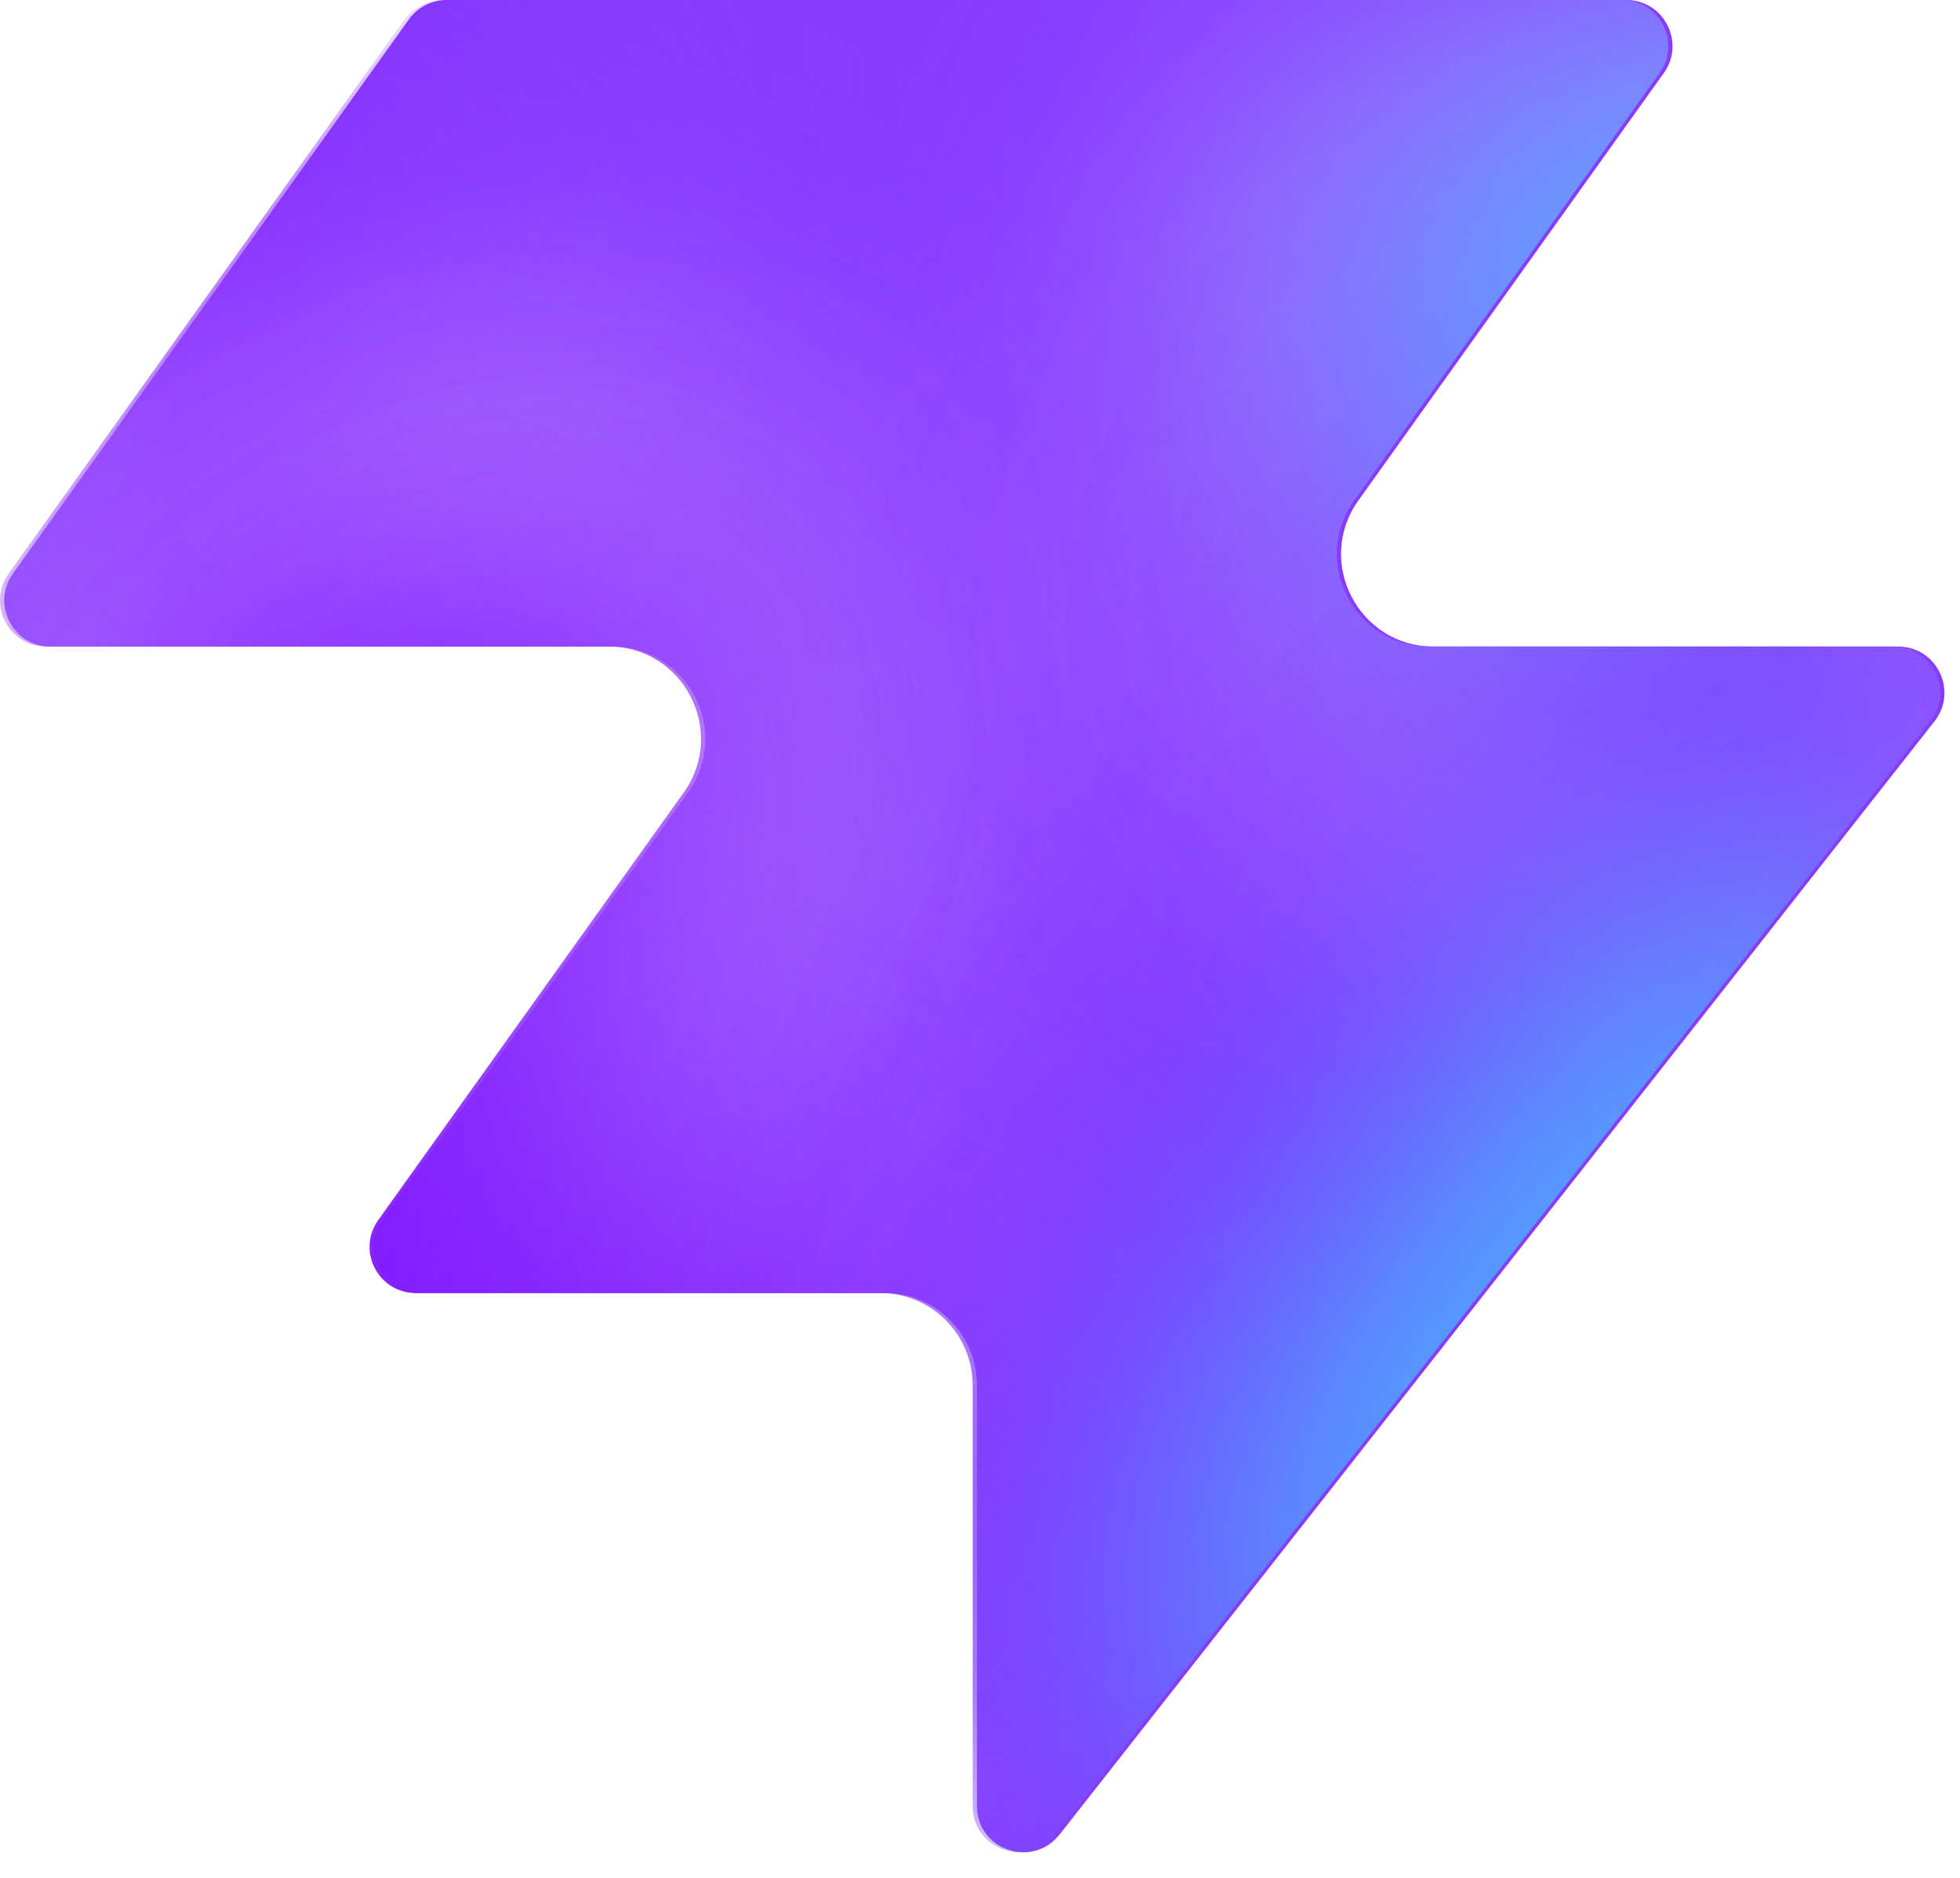
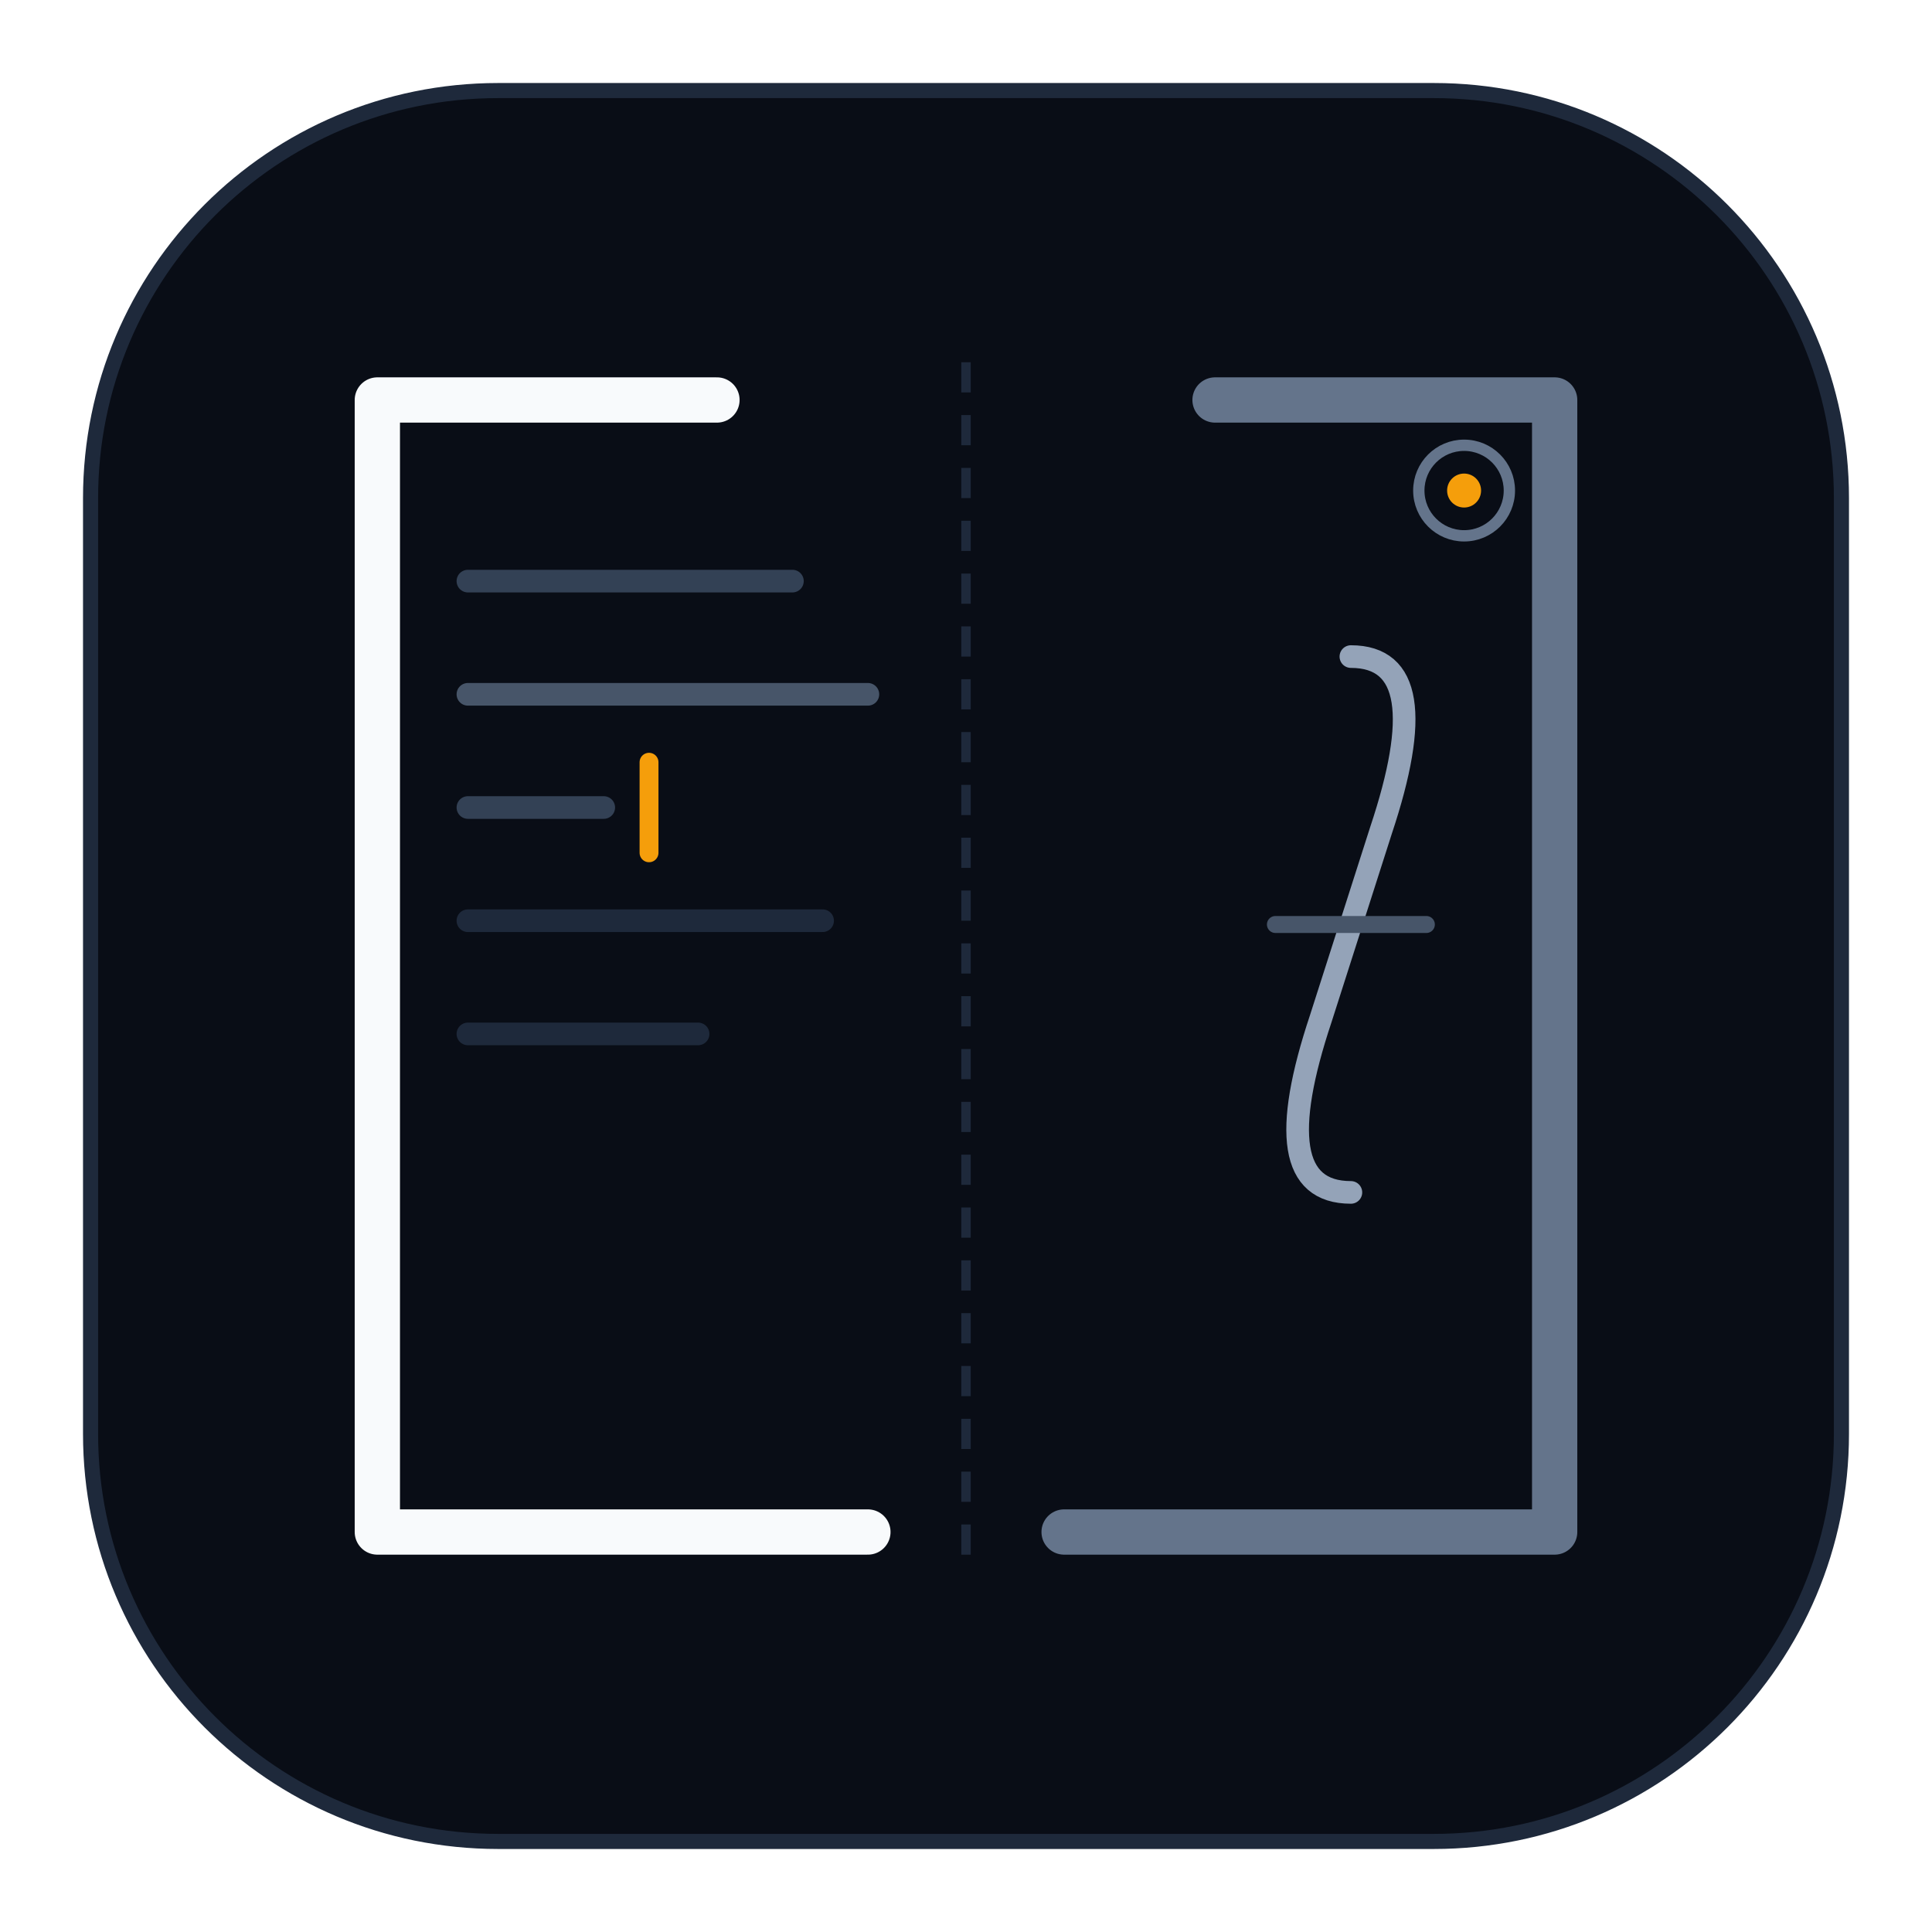
- <svg xmlns="http://www.w3.org/2000/svg" width="48" height="46" fill="none" viewBox="0 0 48 46">
-   <path fill="#863bff" d="M25.946 44.938c-.664.845-2.021.375-2.021-.698V33.937a2.26 2.26 0 0 0-2.262-2.262H10.287c-.92 0-1.456-1.04-.92-1.788l7.48-10.471c1.07-1.497 0-3.578-1.842-3.578H1.237c-.92 0-1.456-1.04-.92-1.788L10.013.474c.214-.297.556-.474.92-.474h28.894c.92 0 1.456 1.04.92 1.788l-7.48 10.471c-1.07 1.498 0 3.579 1.842 3.579h11.377c.943 0 1.473 1.088.89 1.83L25.947 44.94z" style="fill:#863bff;fill:color(display-p3 .525 .23 1);fill-opacity:1" />
-   <mask id="a" width="48" height="46" x="0" y="0" maskUnits="userSpaceOnUse" style="mask-type:alpha">
-     <path fill="#000" d="M25.842 44.938c-.664.844-2.021.375-2.021-.698V33.937a2.26 2.26 0 0 0-2.262-2.262H10.183c-.92 0-1.456-1.04-.92-1.788l7.48-10.471c1.07-1.498 0-3.579-1.842-3.579H1.133c-.92 0-1.456-1.04-.92-1.787L9.91.473c.214-.297.556-.474.92-.474h28.894c.92 0 1.456 1.04.92 1.788l-7.48 10.471c-1.07 1.498 0 3.578 1.842 3.578h11.377c.943 0 1.473 1.088.89 1.832L25.843 44.94z" style="fill:#000;fill-opacity:1" />
-   </mask>
-   <g mask="url(#a)">
-     <g filter="url(#b)">
-       <ellipse cx="5.508" cy="14.704" fill="#ede6ff" rx="5.508" ry="14.704" style="fill:#ede6ff;fill:color(display-p3 .927 .903 1);fill-opacity:1" transform="matrix(.00324 1 1 -.00324 -4.47 31.516)" />
-     </g>
-     <g filter="url(#c)">
-       <ellipse cx="10.399" cy="29.851" fill="#ede6ff" rx="10.399" ry="29.851" style="fill:#ede6ff;fill:color(display-p3 .927 .903 1);fill-opacity:1" transform="matrix(.00324 1 1 -.00324 -39.328 7.883)" />
-     </g>
-     <g filter="url(#d)">
-       <ellipse cx="5.508" cy="30.487" fill="#7e14ff" rx="5.508" ry="30.487" style="fill:#7e14ff;fill:color(display-p3 .492 .077 1);fill-opacity:1" transform="rotate(89.814 -25.913 -14.639)scale(1 -1)" />
-     </g>
-     <g filter="url(#e)">
-       <ellipse cx="5.508" cy="30.599" fill="#7e14ff" rx="5.508" ry="30.599" style="fill:#7e14ff;fill:color(display-p3 .492 .077 1);fill-opacity:1" transform="rotate(89.814 -32.644 -3.334)scale(1 -1)" />
-     </g>
-     <g filter="url(#f)">
-       <ellipse cx="5.508" cy="30.599" fill="#7e14ff" rx="5.508" ry="30.599" style="fill:#7e14ff;fill:color(display-p3 .492 .077 1);fill-opacity:1" transform="matrix(.00324 1 1 -.00324 -34.34 30.47)" />
-     </g>
-     <g filter="url(#g)">
-       <ellipse cx="14.072" cy="22.078" fill="#ede6ff" rx="14.072" ry="22.078" style="fill:#ede6ff;fill:color(display-p3 .927 .903 1);fill-opacity:1" transform="rotate(93.35 24.506 48.493)scale(-1 1)" />
-     </g>
-     <g filter="url(#h)">
-       <ellipse cx="3.47" cy="21.501" fill="#7e14ff" rx="3.47" ry="21.501" style="fill:#7e14ff;fill:color(display-p3 .492 .077 1);fill-opacity:1" transform="rotate(89.009 28.708 47.59)scale(-1 1)" />
-     </g>
-     <g filter="url(#i)">
-       <ellipse cx="3.47" cy="21.501" fill="#7e14ff" rx="3.47" ry="21.501" style="fill:#7e14ff;fill:color(display-p3 .492 .077 1);fill-opacity:1" transform="rotate(89.009 28.708 47.59)scale(-1 1)" />
-     </g>
-     <g filter="url(#j)">
-       <ellipse cx=".387" cy="8.972" fill="#7e14ff" rx="4.407" ry="29.108" style="fill:#7e14ff;fill:color(display-p3 .492 .077 1);fill-opacity:1" transform="rotate(39.51 .387 8.972)" />
-     </g>
-     <g filter="url(#k)">
-       <ellipse cx="47.523" cy="-6.092" fill="#7e14ff" rx="4.407" ry="29.108" style="fill:#7e14ff;fill:color(display-p3 .492 .077 1);fill-opacity:1" transform="rotate(37.892 47.523 -6.092)" />
-     </g>
-     <g filter="url(#l)">
-       <ellipse cx="41.412" cy="6.333" fill="#47bfff" rx="5.971" ry="9.665" style="fill:#47bfff;fill:color(display-p3 .28 .748 1);fill-opacity:1" transform="rotate(37.892 41.412 6.333)" />
-     </g>
-     <g filter="url(#m)">
-       <ellipse cx="-1.879" cy="38.332" fill="#7e14ff" rx="4.407" ry="29.108" style="fill:#7e14ff;fill:color(display-p3 .492 .077 1);fill-opacity:1" transform="rotate(37.892 -1.88 38.332)" />
-     </g>
-     <g filter="url(#n)">
-       <ellipse cx="-1.879" cy="38.332" fill="#7e14ff" rx="4.407" ry="29.108" style="fill:#7e14ff;fill:color(display-p3 .492 .077 1);fill-opacity:1" transform="rotate(37.892 -1.88 38.332)" />
-     </g>
-     <g filter="url(#o)">
-       <ellipse cx="35.651" cy="29.907" fill="#7e14ff" rx="4.407" ry="29.108" style="fill:#7e14ff;fill:color(display-p3 .492 .077 1);fill-opacity:1" transform="rotate(37.892 35.651 29.907)" />
-     </g>
-     <g filter="url(#p)">
-       <ellipse cx="38.418" cy="32.4" fill="#47bfff" rx="5.971" ry="15.297" style="fill:#47bfff;fill:color(display-p3 .28 .748 1);fill-opacity:1" transform="rotate(37.892 38.418 32.4)" />
-     </g>
-   </g>
-   <defs>
-     <filter id="b" width="60.045" height="41.654" x="-19.77" y="16.149" color-interpolation-filters="sRGB" filterUnits="userSpaceOnUse">
-       <feFlood flood-opacity="0" result="BackgroundImageFix" />
-       <feBlend in="SourceGraphic" in2="BackgroundImageFix" result="shape" />
-       <feGaussianBlur result="effect1_foregroundBlur_2002_17158" stdDeviation="7.659" />
-     </filter>
-     <filter id="c" width="90.34" height="51.437" x="-54.613" y="-7.533" color-interpolation-filters="sRGB" filterUnits="userSpaceOnUse">
-       <feFlood flood-opacity="0" result="BackgroundImageFix" />
-       <feBlend in="SourceGraphic" in2="BackgroundImageFix" result="shape" />
-       <feGaussianBlur result="effect1_foregroundBlur_2002_17158" stdDeviation="7.659" />
-     </filter>
-     <filter id="d" width="79.355" height="29.4" x="-49.64" y="2.03" color-interpolation-filters="sRGB" filterUnits="userSpaceOnUse">
-       <feFlood flood-opacity="0" result="BackgroundImageFix" />
-       <feBlend in="SourceGraphic" in2="BackgroundImageFix" result="shape" />
-       <feGaussianBlur result="effect1_foregroundBlur_2002_17158" stdDeviation="4.596" />
-     </filter>
-     <filter id="e" width="79.579" height="29.4" x="-45.045" y="20.029" color-interpolation-filters="sRGB" filterUnits="userSpaceOnUse">
-       <feFlood flood-opacity="0" result="BackgroundImageFix" />
-       <feBlend in="SourceGraphic" in2="BackgroundImageFix" result="shape" />
-       <feGaussianBlur result="effect1_foregroundBlur_2002_17158" stdDeviation="4.596" />
-     </filter>
-     <filter id="f" width="79.579" height="29.4" x="-43.513" y="21.178" color-interpolation-filters="sRGB" filterUnits="userSpaceOnUse">
-       <feFlood flood-opacity="0" result="BackgroundImageFix" />
-       <feBlend in="SourceGraphic" in2="BackgroundImageFix" result="shape" />
-       <feGaussianBlur result="effect1_foregroundBlur_2002_17158" stdDeviation="4.596" />
-     </filter>
-     <filter id="g" width="74.749" height="58.852" x="15.756" y="-17.901" color-interpolation-filters="sRGB" filterUnits="userSpaceOnUse">
-       <feFlood flood-opacity="0" result="BackgroundImageFix" />
-       <feBlend in="SourceGraphic" in2="BackgroundImageFix" result="shape" />
-       <feGaussianBlur result="effect1_foregroundBlur_2002_17158" stdDeviation="7.659" />
-     </filter>
-     <filter id="h" width="61.377" height="25.362" x="23.548" y="2.284" color-interpolation-filters="sRGB" filterUnits="userSpaceOnUse">
-       <feFlood flood-opacity="0" result="BackgroundImageFix" />
-       <feBlend in="SourceGraphic" in2="BackgroundImageFix" result="shape" />
-       <feGaussianBlur result="effect1_foregroundBlur_2002_17158" stdDeviation="4.596" />
-     </filter>
-     <filter id="i" width="61.377" height="25.362" x="23.548" y="2.284" color-interpolation-filters="sRGB" filterUnits="userSpaceOnUse">
-       <feFlood flood-opacity="0" result="BackgroundImageFix" />
-       <feBlend in="SourceGraphic" in2="BackgroundImageFix" result="shape" />
-       <feGaussianBlur result="effect1_foregroundBlur_2002_17158" stdDeviation="4.596" />
-     </filter>
-     <filter id="j" width="56.045" height="63.649" x="-27.636" y="-22.853" color-interpolation-filters="sRGB" filterUnits="userSpaceOnUse">
-       <feFlood flood-opacity="0" result="BackgroundImageFix" />
-       <feBlend in="SourceGraphic" in2="BackgroundImageFix" result="shape" />
-       <feGaussianBlur result="effect1_foregroundBlur_2002_17158" stdDeviation="4.596" />
-     </filter>
-     <filter id="k" width="54.814" height="64.646" x="20.116" y="-38.415" color-interpolation-filters="sRGB" filterUnits="userSpaceOnUse">
-       <feFlood flood-opacity="0" result="BackgroundImageFix" />
-       <feBlend in="SourceGraphic" in2="BackgroundImageFix" result="shape" />
-       <feGaussianBlur result="effect1_foregroundBlur_2002_17158" stdDeviation="4.596" />
-     </filter>
-     <filter id="l" width="33.541" height="35.313" x="24.641" y="-11.323" color-interpolation-filters="sRGB" filterUnits="userSpaceOnUse">
-       <feFlood flood-opacity="0" result="BackgroundImageFix" />
-       <feBlend in="SourceGraphic" in2="BackgroundImageFix" result="shape" />
-       <feGaussianBlur result="effect1_foregroundBlur_2002_17158" stdDeviation="4.596" />
-     </filter>
-     <filter id="m" width="54.814" height="64.646" x="-29.286" y="6.009" color-interpolation-filters="sRGB" filterUnits="userSpaceOnUse">
-       <feFlood flood-opacity="0" result="BackgroundImageFix" />
-       <feBlend in="SourceGraphic" in2="BackgroundImageFix" result="shape" />
-       <feGaussianBlur result="effect1_foregroundBlur_2002_17158" stdDeviation="4.596" />
-     </filter>
-     <filter id="n" width="54.814" height="64.646" x="-29.286" y="6.009" color-interpolation-filters="sRGB" filterUnits="userSpaceOnUse">
-       <feFlood flood-opacity="0" result="BackgroundImageFix" />
-       <feBlend in="SourceGraphic" in2="BackgroundImageFix" result="shape" />
-       <feGaussianBlur result="effect1_foregroundBlur_2002_17158" stdDeviation="4.596" />
-     </filter>
-     <filter id="o" width="54.814" height="64.646" x="8.244" y="-2.416" color-interpolation-filters="sRGB" filterUnits="userSpaceOnUse">
-       <feFlood flood-opacity="0" result="BackgroundImageFix" />
-       <feBlend in="SourceGraphic" in2="BackgroundImageFix" result="shape" />
-       <feGaussianBlur result="effect1_foregroundBlur_2002_17158" stdDeviation="4.596" />
-     </filter>
-     <filter id="p" width="39.409" height="43.623" x="18.713" y="10.588" color-interpolation-filters="sRGB" filterUnits="userSpaceOnUse">
-       <feFlood flood-opacity="0" result="BackgroundImageFix" />
-       <feBlend in="SourceGraphic" in2="BackgroundImageFix" result="shape" />
-       <feGaussianBlur result="effect1_foregroundBlur_2002_17158" stdDeviation="4.596" />
-     </filter>
-   </defs>
+ <svg xmlns="http://www.w3.org/2000/svg" viewBox="0 0 512 512" width="100%" height="100%">
+   <rect x="24" y="24" width="464" height="464" rx="108" fill="#090d16" stroke="#1e293b" stroke-width="4" />
+   <line x1="256" y1="96" x2="256" y2="416" stroke="#1e293b" stroke-width="2.5" stroke-dasharray="8 6" />
+   <path d="M 190 106 L 100 106 L 100 406 L 230 406" fill="none" stroke="#f8fafc" stroke-width="12" stroke-linecap="round" stroke-linejoin="round" />
+   <line x1="124" y1="154" x2="210" y2="154" stroke="#334155" stroke-width="6" stroke-linecap="round" />
+   <line x1="124" y1="184" x2="230" y2="184" stroke="#475569" stroke-width="6" stroke-linecap="round" />
+   <line x1="124" y1="214" x2="160" y2="214" stroke="#334155" stroke-width="6" stroke-linecap="round" />
+   <line x1="172" y1="202" x2="172" y2="226" stroke="#f59e0b" stroke-width="5" stroke-linecap="round" />
+   <line x1="124" y1="244" x2="218" y2="244" stroke="#1e293b" stroke-width="6" stroke-linecap="round" />
+   <line x1="124" y1="274" x2="185" y2="274" stroke="#1e293b" stroke-width="6" stroke-linecap="round" />
+   <path d="M 322 106 L 412 106 L 412 406 L 282 406" fill="none" stroke="#64748b" stroke-width="12" stroke-linecap="round" stroke-linejoin="round" />
+   <path d="M 358 174 C 374 174 376 190 366 220 L 350 270 C 340 300 342 316 358 316" fill="none" stroke="#94a3b8" stroke-width="6" stroke-linecap="round" />
+   <line x1="338" y1="245" x2="378" y2="245" stroke="#475569" stroke-width="4.5" stroke-linecap="round" />
+   <circle cx="388" cy="130" r="12" fill="#090d16" stroke="#64748b" stroke-width="3" />
+   <circle cx="388" cy="130" r="4.5" fill="#f59e0b" />
</svg>
